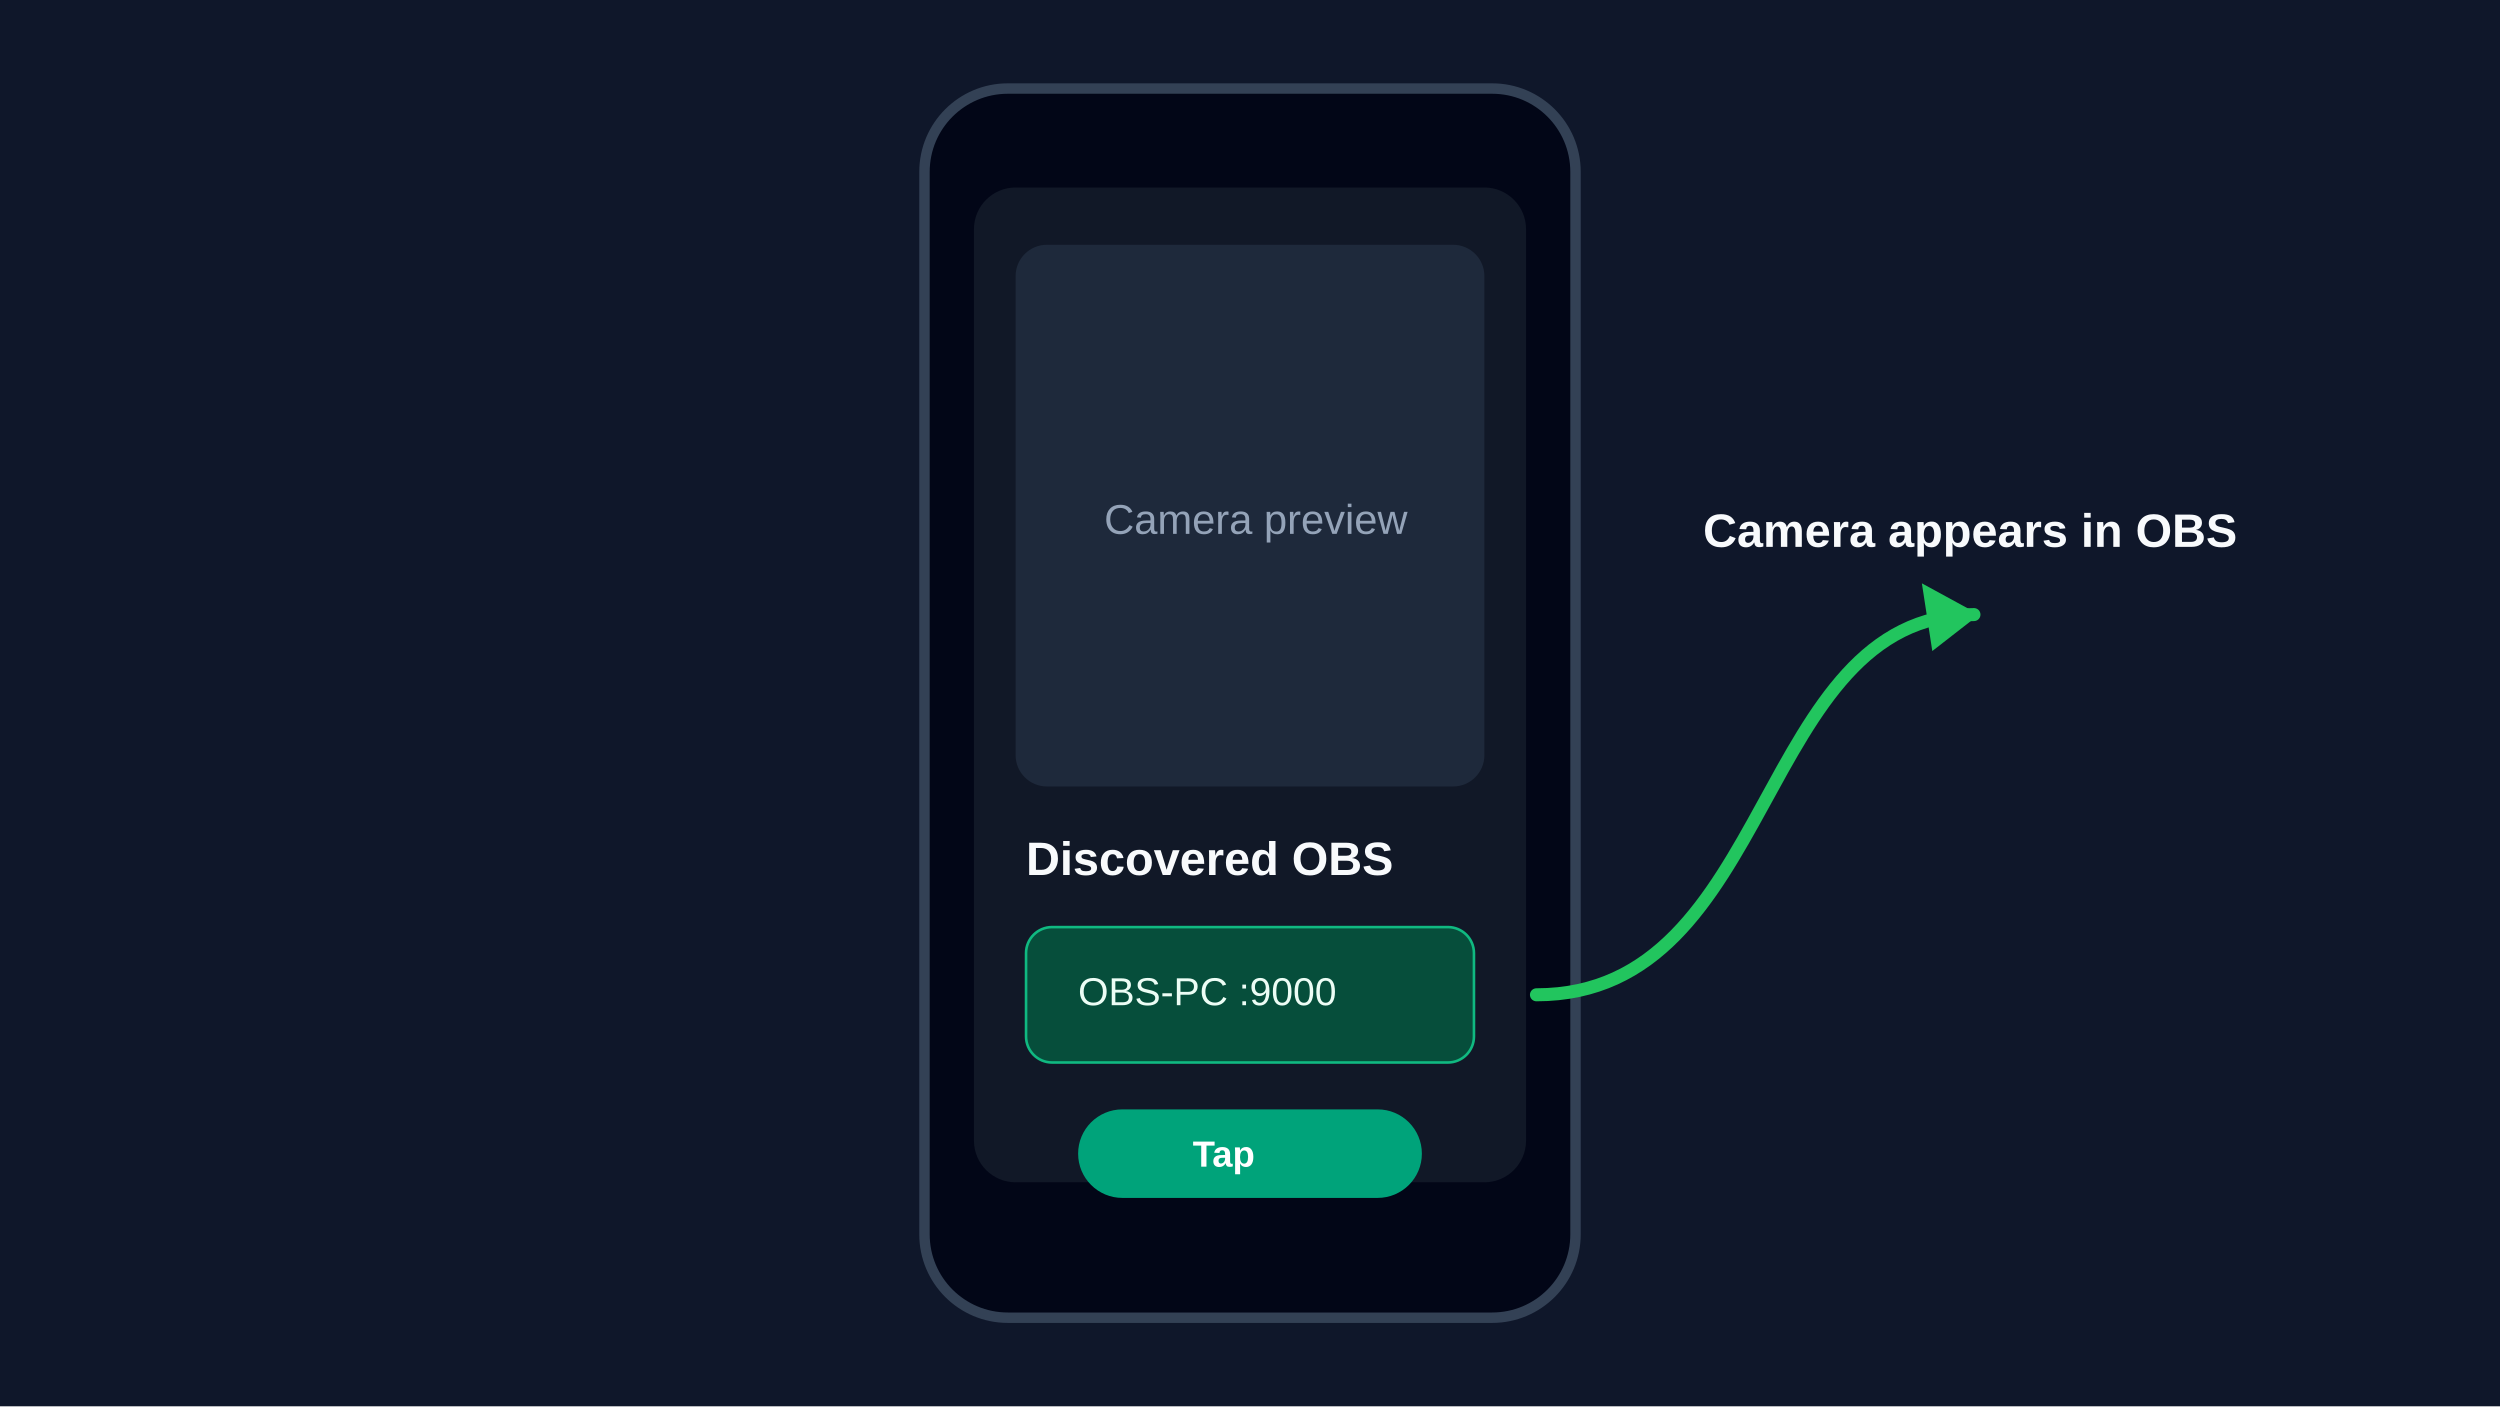
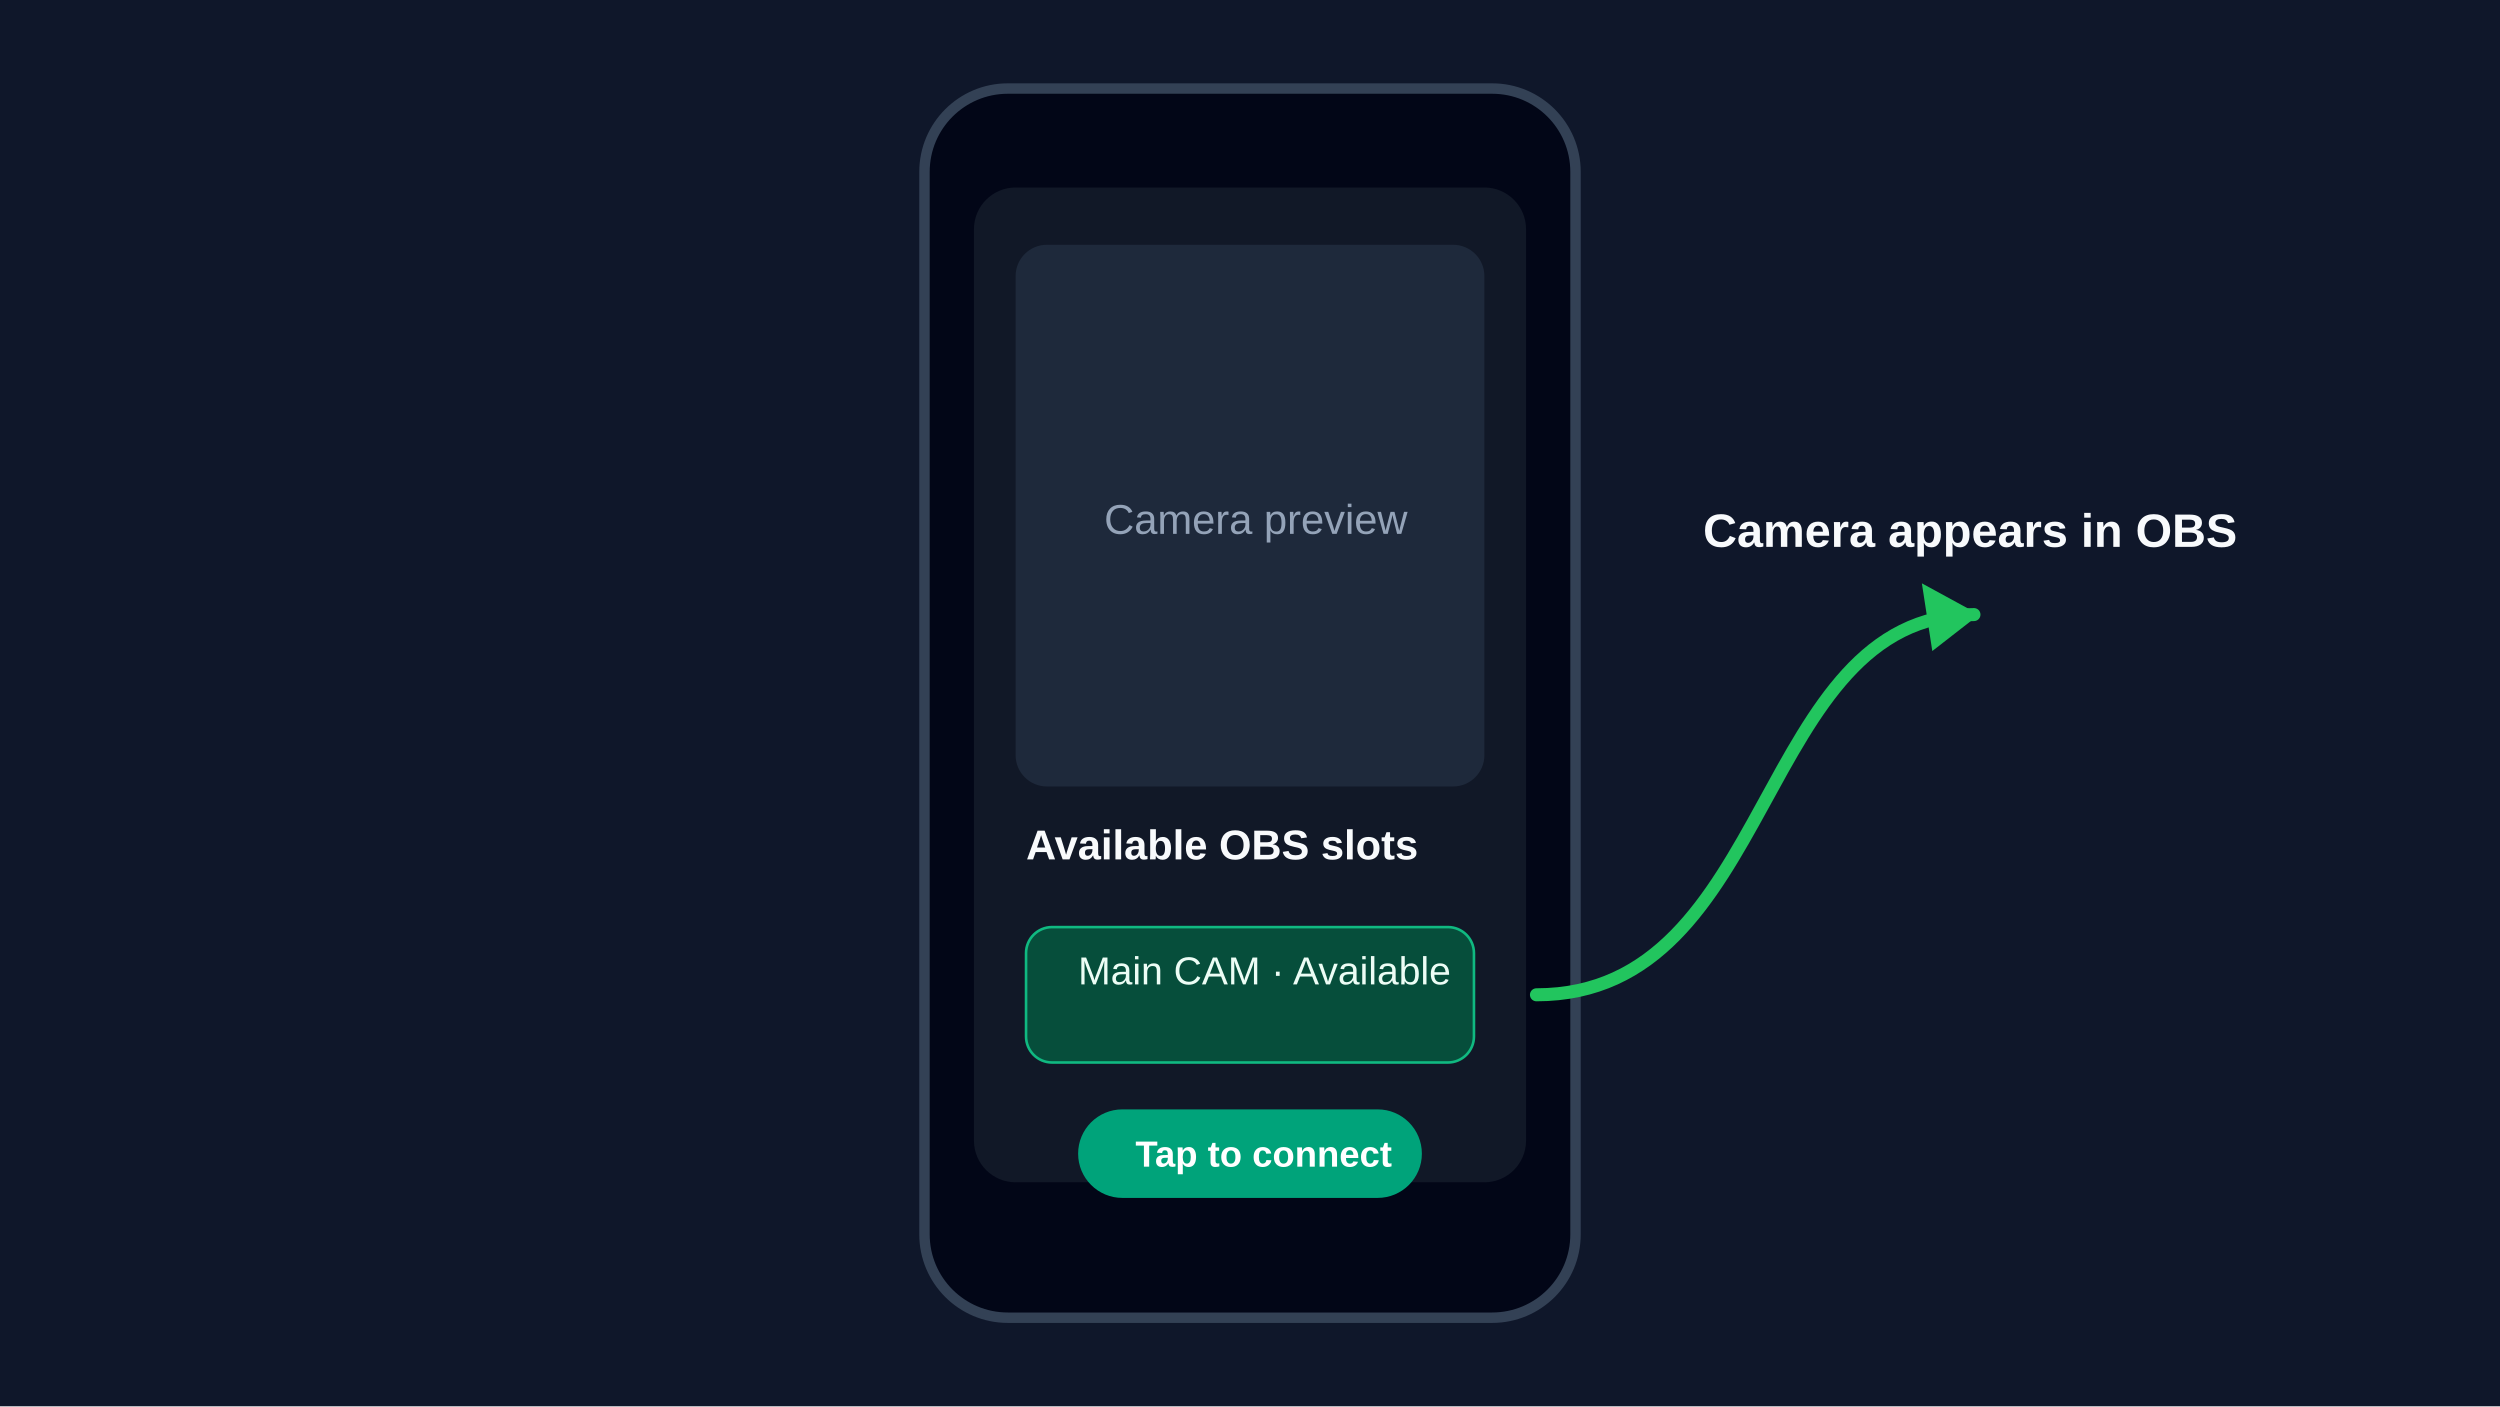
<svg xmlns="http://www.w3.org/2000/svg" width="960" height="540" viewBox="0 0 960 540" role="img" aria-labelledby="title desc">
  <rect width="960" height="540" fill="#0f172a" />
  <rect x="355" y="34" width="250" height="472" rx="32" fill="#020617" stroke="#334155" stroke-width="4" />
  <rect x="374" y="72" width="212" height="382" rx="16" fill="#111827" />
  <rect x="390" y="94" width="180" height="208" rx="12" fill="#1e293b" />
  <text x="424" y="205" font-family="Segoe UI, Arial, sans-serif" font-size="16" fill="#94a3b8">Camera preview</text>
-   <text x="394" y="336" font-family="Segoe UI, Arial, sans-serif" font-size="18" font-weight="700" fill="#f8fafc">Discovered OBS</text>
+   <text x="394" y="330" font-family="Segoe UI, Arial, sans-serif" font-size="16" font-weight="700" fill="#f8fafc">Available OBS slots</text>
  <rect x="394" y="356" width="172" height="52" rx="10" fill="#064e3b" stroke="#10b981" />
-   <text x="414" y="386" font-family="Segoe UI, Arial, sans-serif" font-size="15" fill="#ecfdf5">OBS-PC :9000</text>
+   <text x="414" y="378" font-family="Segoe UI, Arial, sans-serif" font-size="15" fill="#ecfdf5">Main CAM · Available</text>
  <rect x="414" y="426" width="132" height="34" rx="17" fill="#00a37a" />
-   <text x="458" y="448" font-family="Segoe UI, Arial, sans-serif" font-size="14" font-weight="700" fill="#ffffff">Tap</text>
+   <text x="436" y="448" font-family="Segoe UI, Arial, sans-serif" font-size="14" font-weight="700" fill="#ffffff">Tap to connect</text>
  <path d="M590 382 C682 382 674 236 758 236" fill="none" stroke="#22c55e" stroke-width="5" stroke-linecap="round" />
  <polygon points="760,236 738,224 742,250" fill="#22c55e" />
  <text x="654" y="210" font-family="Segoe UI, Arial, sans-serif" font-size="18" font-weight="700" fill="#f8fafc">Camera appears in OBS</text>
</svg>
